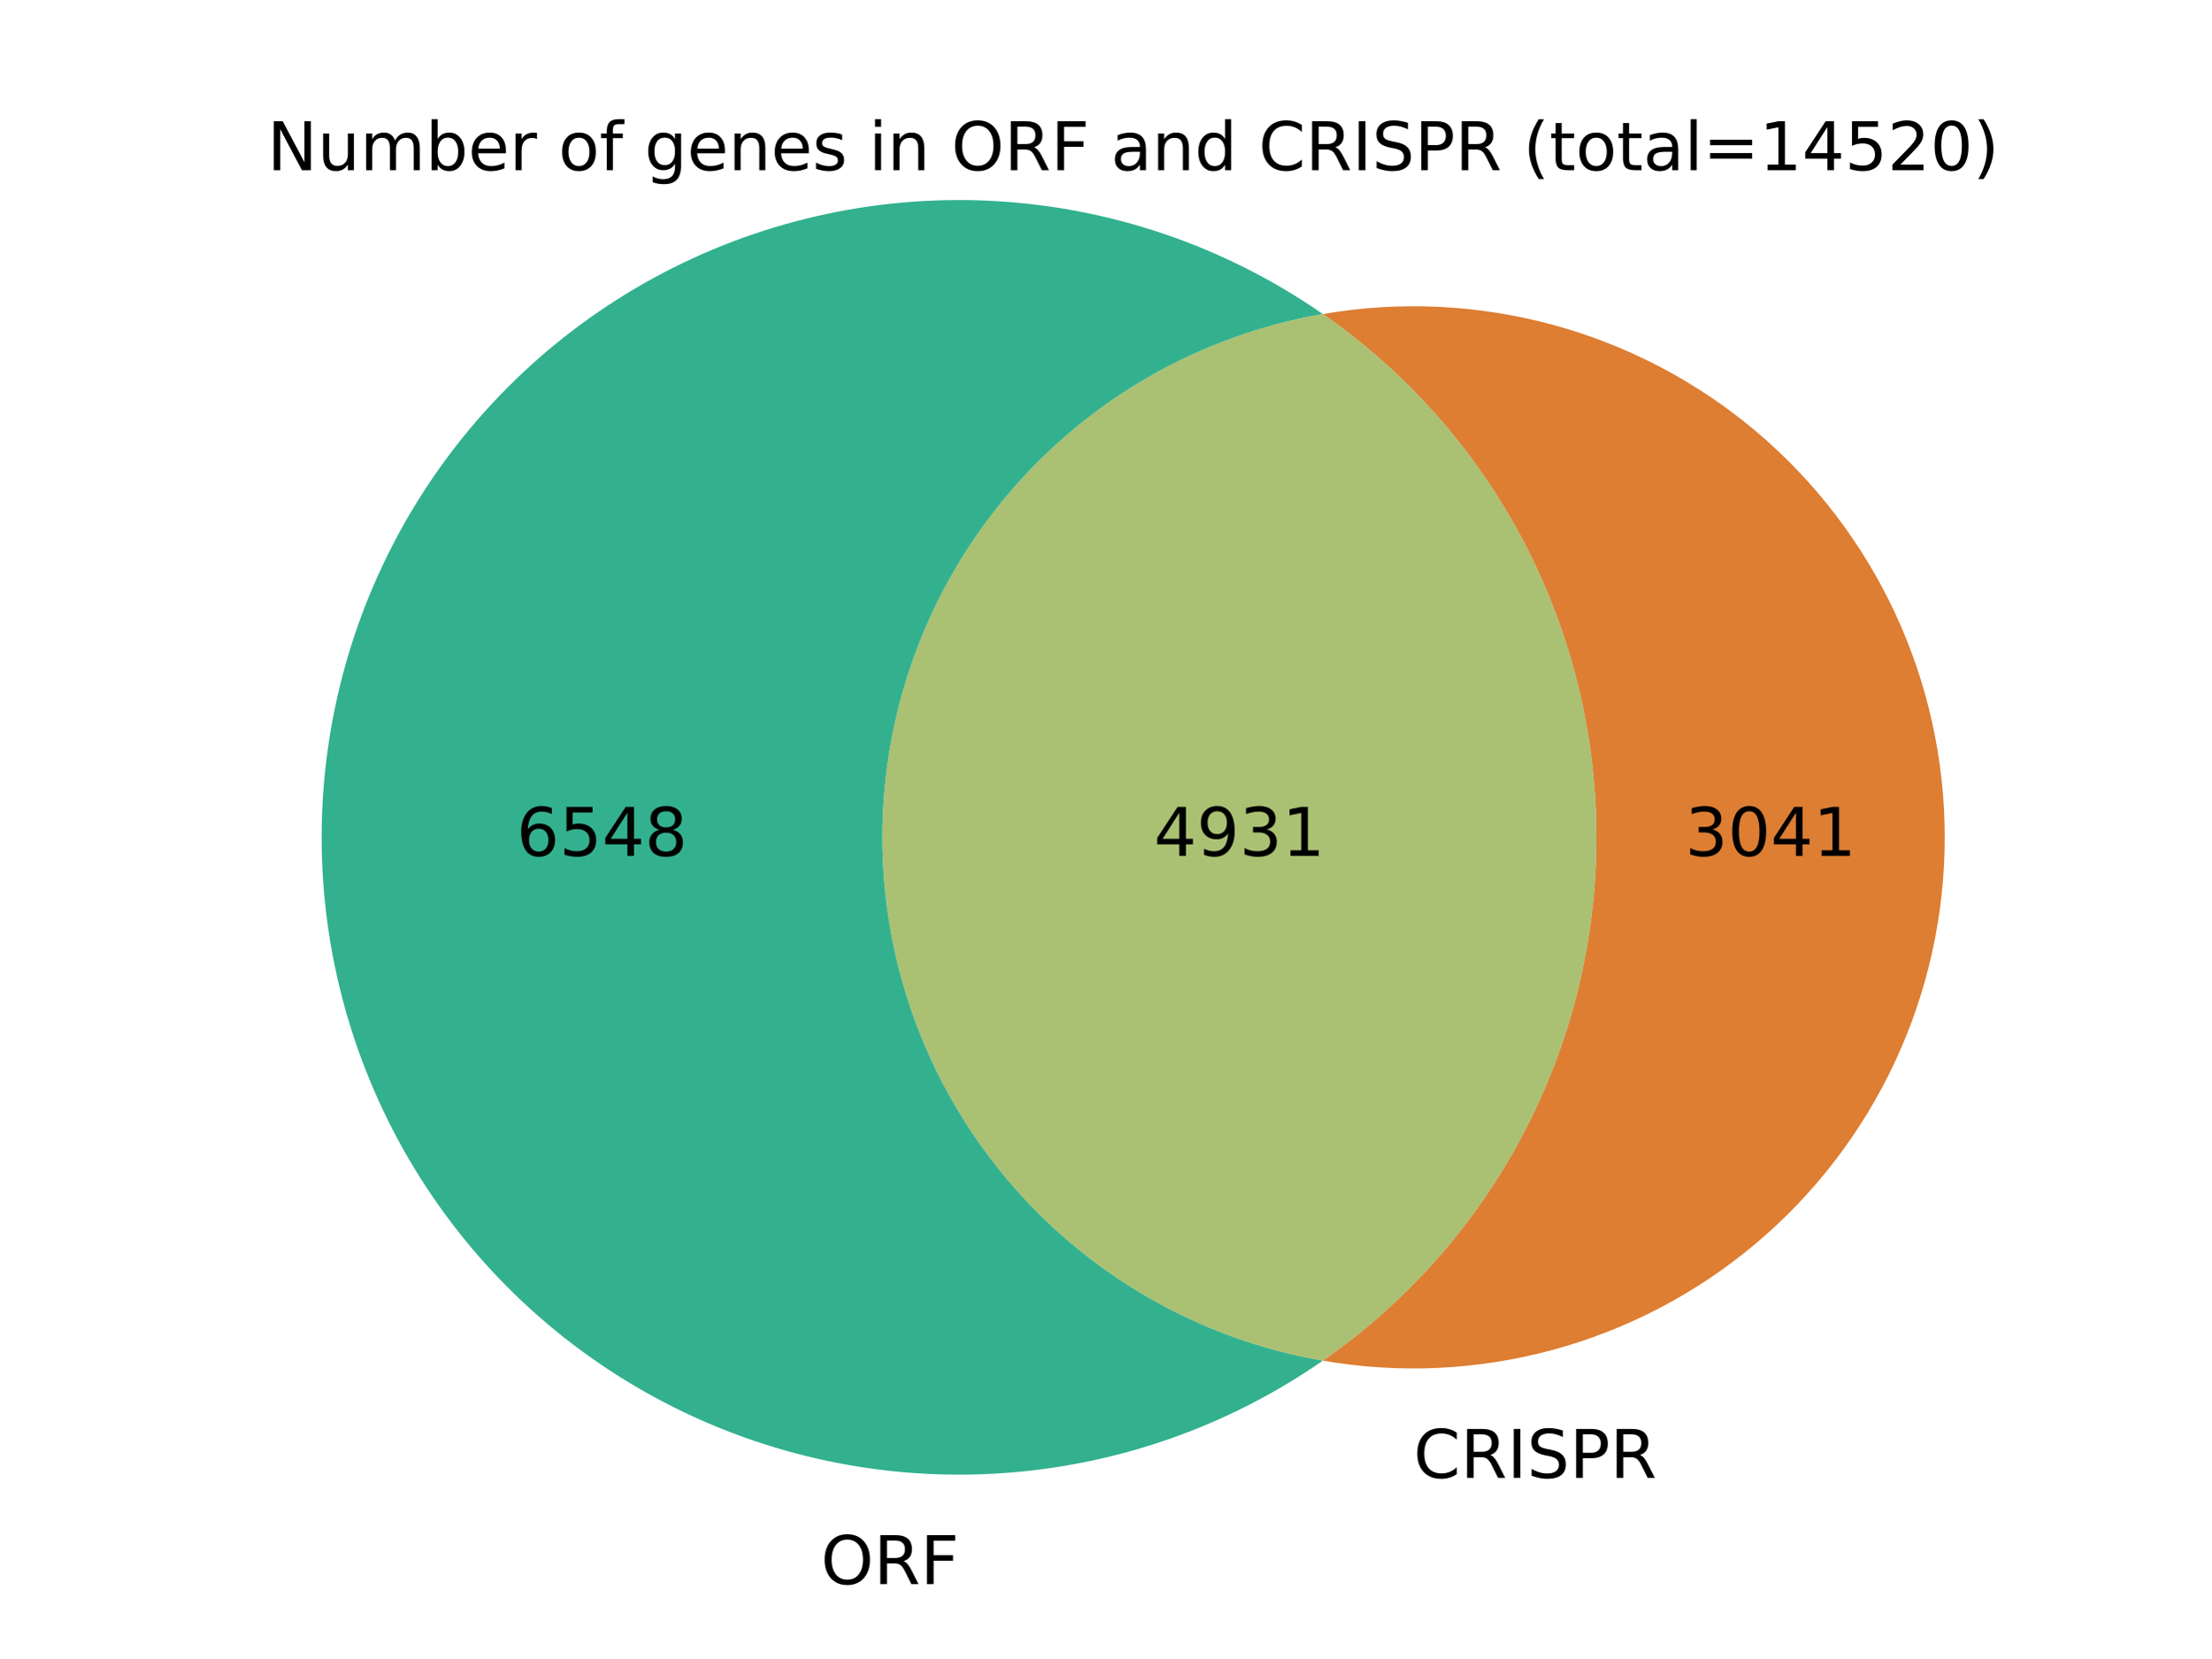
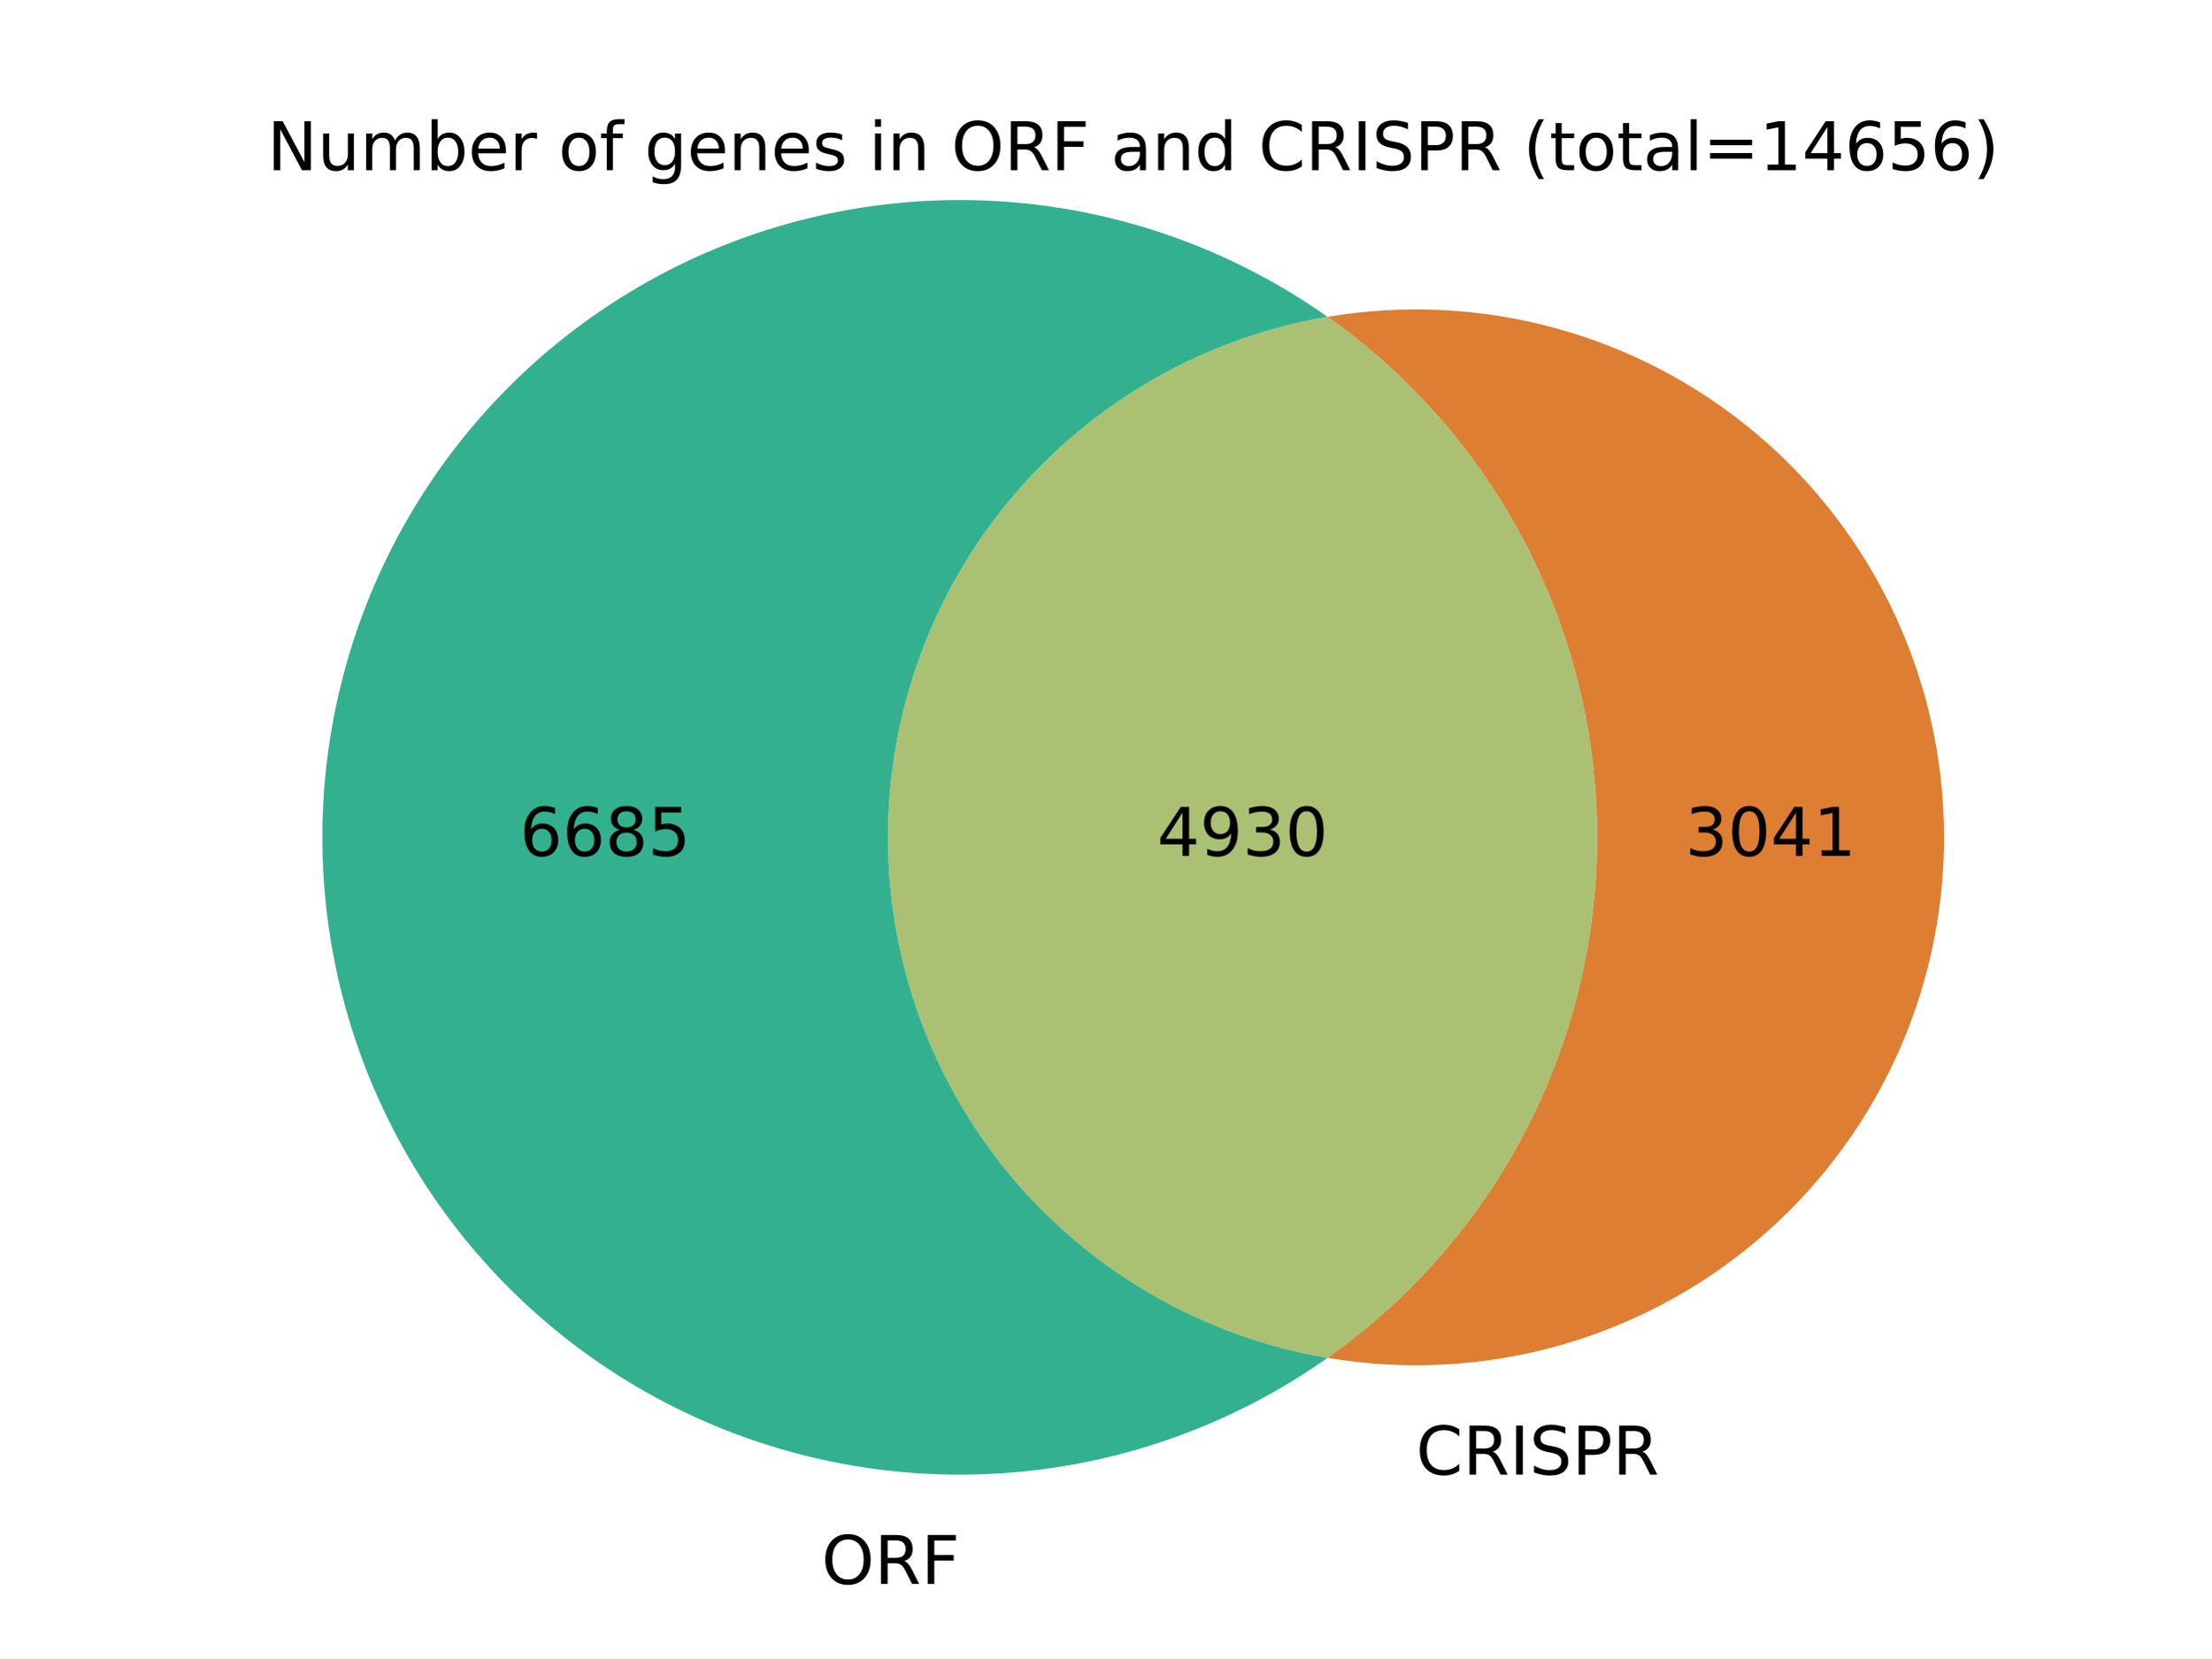
<svg xmlns="http://www.w3.org/2000/svg" xmlns:xlink="http://www.w3.org/1999/xlink" width="460.8pt" height="345.6pt" viewBox="0 0 460.8 345.6" version="1.1">
  <defs>
    <style type="text/css">*{stroke-linejoin: round; stroke-linecap: butt}</style>
  </defs>
  <g id="figure_1">
    <g id="patch_1">
      <path d="M 0 345.6  L 460.8 345.6  L 460.8 0  L 0 0  L 0 345.6  z " style="fill: none" />
    </g>
    <g id="axes_1">
      <g id="patch_2">
-         <path d="M 275.684 283.602  C 249.992 279.148 226.682 265.758 209.893 245.808  C 193.103 225.857 183.89 200.603 183.89 174.528  C 183.89 148.453 193.103 123.199 209.893 103.248  C 226.682 83.298 249.992 69.908 275.684 65.454  C 255.763 51.607 232.425 43.479 208.213 41.954  C 184 40.43 159.827 45.567 138.327 56.806  C 116.827 68.045 98.811 84.962 86.243 105.713  C 73.675 126.465 67.029 150.268 67.029 174.528  C 67.029 198.788 73.675 222.591 86.243 243.343  C 98.811 264.094 116.827 281.011 138.327 292.25  C 159.827 303.489 184 308.626 208.213 307.102  C 232.425 305.577 255.763 297.449 275.684 283.602  " clip-path="url(#pe616360907)" style="fill: #009e73; opacity: 0.8" />
+         <path d="M 276.664 283.016  C 251.05 278.662 227.787 265.375 211.024 245.523  C 194.262 225.671 185.06 200.51 185.06 174.528  C 185.06 148.546 194.262 123.385 211.024 103.533  C 227.787 83.681 251.05 70.394 276.664 66.04  C 256.78 51.99 233.41 43.673 209.12 42.003  C 184.831 40.333 160.543 45.373 138.922 56.569  C 117.302 67.765 99.171 84.693 86.518 105.494  C 73.865 126.296 67.171 150.181 67.171 174.528  C 67.171 198.875 73.865 222.76 86.518 243.562  C 99.171 264.363 117.302 281.291 138.922 292.487  C 160.543 303.683 184.831 308.723 209.12 307.053  C 233.41 305.383 256.78 297.066 276.664 283.016  " clip-path="url(#p64733baf18)" style="fill: #009e73; opacity: 0.8" />
      </g>
      <g id="patch_3">
-         <path d="M 275.684 65.454  C 293.281 77.686 307.659 93.997 317.587 112.989  C 327.516 131.981 332.702 153.097 332.702 174.528  C 332.702 195.959 327.516 217.075 317.587 236.067  C 307.659 255.059 293.281 271.37 275.684 283.602  C 291.584 286.358 307.896 285.604 323.474 281.394  C 339.053 277.183 353.523 269.617 365.87 259.226  C 378.217 248.835 388.144 235.869 394.953 221.239  C 401.762 206.609 405.291 190.665 405.291 174.528  C 405.291 158.391 401.762 142.447 394.953 127.817  C 388.144 113.187 378.217 100.221 365.87 89.83  C 353.523 79.439 339.053 71.873 323.474 67.662  C 307.896 63.452 291.584 62.698 275.684 65.454  " clip-path="url(#pe616360907)" style="fill: #d55e00; opacity: 0.8" />
+         <path d="M 276.664 66.04  C 294.026 78.307 308.192 94.565 317.968 113.442  C 327.743 132.319 332.846 153.27 332.846 174.528  C 332.846 195.786 327.743 216.737 317.968 235.614  C 308.192 254.491 294.026 270.749 276.664 283.016  C 292.449 285.699 308.631 284.905 324.078 280.69  C 339.524 276.474 353.866 268.938 366.099 258.608  C 378.333 248.279 388.166 235.402 394.91 220.881  C 401.654 206.359 405.149 190.539 405.149 174.528  C 405.149 158.517 401.654 142.697 394.91 128.175  C 388.166 113.654 378.333 100.777 366.099 90.448  C 353.866 80.118 339.524 72.582 324.078 68.366  C 308.631 64.151 292.449 63.357 276.664 66.04  " clip-path="url(#p64733baf18)" style="fill: #d55e00; opacity: 0.8" />
      </g>
      <g id="patch_4">
-         <path d="M 275.684 283.602  C 293.281 271.37 307.659 255.059 317.587 236.067  C 327.516 217.075 332.702 195.959 332.702 174.528  C 332.702 153.097 327.516 131.981 317.587 112.989  C 307.659 93.997 293.281 77.686 275.684 65.454  C 249.992 69.908 226.682 83.298 209.893 103.248  C 193.103 123.199 183.89 148.453 183.89 174.528  C 183.89 200.603 193.103 225.857 209.893 245.808  C 226.682 265.758 249.992 279.148 275.684 283.602  " clip-path="url(#pe616360907)" style="fill: #95b050; opacity: 0.8" />
+         <path d="M 276.664 283.016  C 294.026 270.749 308.192 254.491 317.968 235.614  C 327.743 216.737 332.846 195.786 332.846 174.528  C 332.846 153.27 327.743 132.319 317.968 113.442  C 308.192 94.565 294.026 78.307 276.664 66.04  C 251.05 70.394 227.787 83.681 211.024 103.533  C 194.262 123.385 185.06 148.546 185.06 174.528  C 185.06 200.51 194.262 225.671 211.024 245.523  C 227.787 265.375 251.05 278.662 276.664 283.016  " clip-path="url(#p64733baf18)" style="fill: #95b050; opacity: 0.8" />
      </g>
      <g id="text_1">
-         <g transform="translate(107.6449 178.3911) scale(0.14 -0.14)">
+         <g transform="translate(108.3007 178.3911) scale(0.14 -0.14)">
          <defs>
            <path id="DejaVuSans-36" d="M 2113 2584  Q 1688 2584 1439 2293  Q 1191 2003 1191 1497  Q 1191 994 1439 701  Q 1688 409 2113 409  Q 2538 409 2786 701  Q 3034 994 3034 1497  Q 3034 2003 2786 2293  Q 2538 2584 2113 2584  z M 3366 4563  L 3366 3988  Q 3128 4100 2886 4159  Q 2644 4219 2406 4219  Q 1781 4219 1451 3797  Q 1122 3375 1075 2522  Q 1259 2794 1537 2939  Q 1816 3084 2150 3084  Q 2853 3084 3261 2657  Q 3669 2231 3669 1497  Q 3669 778 3244 343  Q 2819 -91 2113 -91  Q 1303 -91 875 529  Q 447 1150 447 2328  Q 447 3434 972 4092  Q 1497 4750 2381 4750  Q 2619 4750 2861 4703  Q 3103 4656 3366 4563  z " transform="scale(0.015625)" />
+             <path id="DejaVuSans-38" d="M 2034 2216  Q 1584 2216 1326 1975  Q 1069 1734 1069 1313  Q 1069 891 1326 650  Q 1584 409 2034 409  Q 2484 409 2743 651  Q 3003 894 3003 1313  Q 3003 1734 2745 1975  Q 2488 2216 2034 2216  z M 1403 2484  Q 997 2584 770 2862  Q 544 3141 544 3541  Q 544 4100 942 4425  Q 1341 4750 2034 4750  Q 2731 4750 3128 4425  Q 3525 4100 3525 3541  Q 3525 3141 3298 2862  Q 3072 2584 2669 2484  Q 3125 2378 3379 2068  Q 3634 1759 3634 1313  Q 3634 634 3220 271  Q 2806 -91 2034 -91  Q 1263 -91 848 271  Q 434 634 434 1313  Q 434 1759 690 2068  Q 947 2378 1403 2484  z M 1172 3481  Q 1172 3119 1398 2916  Q 1625 2713 2034 2713  Q 2441 2713 2670 2916  Q 2900 3119 2900 3481  Q 2900 3844 2670 4047  Q 2441 4250 2034 4250  Q 1625 4250 1398 4047  Q 1172 3844 1172 3481  z " transform="scale(0.015625)" />
            <path id="DejaVuSans-35" d="M 691 4666  L 3169 4666  L 3169 4134  L 1269 4134  L 1269 2991  Q 1406 3038 1543 3061  Q 1681 3084 1819 3084  Q 2600 3084 3056 2656  Q 3513 2228 3513 1497  Q 3513 744 3044 326  Q 2575 -91 1722 -91  Q 1428 -91 1123 -41  Q 819 9 494 109  L 494 744  Q 775 591 1075 516  Q 1375 441 1709 441  Q 2250 441 2565 725  Q 2881 1009 2881 1497  Q 2881 1984 2565 2268  Q 2250 2553 1709 2553  Q 1456 2553 1204 2497  Q 953 2441 691 2322  L 691 4666  z " transform="scale(0.015625)" />
-             <path id="DejaVuSans-34" d="M 2419 4116  L 825 1625  L 2419 1625  L 2419 4116  z M 2253 4666  L 3047 4666  L 3047 1625  L 3713 1625  L 3713 1100  L 3047 1100  L 3047 0  L 2419 0  L 2419 1100  L 313 1100  L 313 1709  L 2253 4666  z " transform="scale(0.015625)" />
-             <path id="DejaVuSans-38" d="M 2034 2216  Q 1584 2216 1326 1975  Q 1069 1734 1069 1313  Q 1069 891 1326 650  Q 1584 409 2034 409  Q 2484 409 2743 651  Q 3003 894 3003 1313  Q 3003 1734 2745 1975  Q 2488 2216 2034 2216  z M 1403 2484  Q 997 2584 770 2862  Q 544 3141 544 3541  Q 544 4100 942 4425  Q 1341 4750 2034 4750  Q 2731 4750 3128 4425  Q 3525 4100 3525 3541  Q 3525 3141 3298 2862  Q 3072 2584 2669 2484  Q 3125 2378 3379 2068  Q 3634 1759 3634 1313  Q 3634 634 3220 271  Q 2806 -91 2034 -91  Q 1263 -91 848 271  Q 434 634 434 1313  Q 434 1759 690 2068  Q 947 2378 1403 2484  z M 1172 3481  Q 1172 3119 1398 2916  Q 1625 2713 2034 2713  Q 2441 2713 2670 2916  Q 2900 3119 2900 3481  Q 2900 3844 2670 4047  Q 2441 4250 2034 4250  Q 1625 4250 1398 4047  Q 1172 3844 1172 3481  z " transform="scale(0.015625)" />
          </defs>
          <use xlink:href="#DejaVuSans-36" />
-           <use xlink:href="#DejaVuSans-35" x="63.623" />
-           <use xlink:href="#DejaVuSans-34" x="127.246" />
-           <use xlink:href="#DejaVuSans-38" x="190.869" />
+           <use xlink:href="#DejaVuSans-36" x="63.623" />
+           <use xlink:href="#DejaVuSans-38" x="127.246" />
+           <use xlink:href="#DejaVuSans-35" x="190.869" />
        </g>
      </g>
      <g id="text_2">
-         <g transform="translate(351.1812 178.3911) scale(0.14 -0.14)">
+         <g transform="translate(351.1825 178.3911) scale(0.14 -0.14)">
          <defs>
            <path id="DejaVuSans-33" d="M 2597 2516  Q 3050 2419 3304 2112  Q 3559 1806 3559 1356  Q 3559 666 3084 287  Q 2609 -91 1734 -91  Q 1441 -91 1130 -33  Q 819 25 488 141  L 488 750  Q 750 597 1062 519  Q 1375 441 1716 441  Q 2309 441 2620 675  Q 2931 909 2931 1356  Q 2931 1769 2642 2001  Q 2353 2234 1838 2234  L 1294 2234  L 1294 2753  L 1863 2753  Q 2328 2753 2575 2939  Q 2822 3125 2822 3475  Q 2822 3834 2567 4026  Q 2313 4219 1838 4219  Q 1578 4219 1281 4162  Q 984 4106 628 3988  L 628 4550  Q 988 4650 1302 4700  Q 1616 4750 1894 4750  Q 2613 4750 3031 4423  Q 3450 4097 3450 3541  Q 3450 3153 3228 2886  Q 3006 2619 2597 2516  z " transform="scale(0.015625)" />
            <path id="DejaVuSans-30" d="M 2034 4250  Q 1547 4250 1301 3770  Q 1056 3291 1056 2328  Q 1056 1369 1301 889  Q 1547 409 2034 409  Q 2525 409 2770 889  Q 3016 1369 3016 2328  Q 3016 3291 2770 3770  Q 2525 4250 2034 4250  z M 2034 4750  Q 2819 4750 3233 4129  Q 3647 3509 3647 2328  Q 3647 1150 3233 529  Q 2819 -91 2034 -91  Q 1250 -91 836 529  Q 422 1150 422 2328  Q 422 3509 836 4129  Q 1250 4750 2034 4750  z " transform="scale(0.015625)" />
+             <path id="DejaVuSans-34" d="M 2419 4116  L 825 1625  L 2419 1625  L 2419 4116  z M 2253 4666  L 3047 4666  L 3047 1625  L 3713 1625  L 3713 1100  L 3047 1100  L 3047 0  L 2419 0  L 2419 1100  L 313 1100  L 313 1709  L 2253 4666  z " transform="scale(0.015625)" />
            <path id="DejaVuSans-31" d="M 794 531  L 1825 531  L 1825 4091  L 703 3866  L 703 4441  L 1819 4666  L 2450 4666  L 2450 531  L 3481 531  L 3481 0  L 794 0  L 794 531  z " transform="scale(0.015625)" />
          </defs>
          <use xlink:href="#DejaVuSans-33" />
          <use xlink:href="#DejaVuSans-30" x="63.623" />
          <use xlink:href="#DejaVuSans-34" x="127.246" />
          <use xlink:href="#DejaVuSans-31" x="190.869" />
        </g>
      </g>
      <g id="text_3">
-         <g transform="translate(240.4811 178.3911) scale(0.14 -0.14)">
+         <g transform="translate(241.1382 178.3911) scale(0.14 -0.14)">
          <defs>
            <path id="DejaVuSans-39" d="M 703 97  L 703 672  Q 941 559 1184 500  Q 1428 441 1663 441  Q 2288 441 2617 861  Q 2947 1281 2994 2138  Q 2813 1869 2534 1725  Q 2256 1581 1919 1581  Q 1219 1581 811 2004  Q 403 2428 403 3163  Q 403 3881 828 4315  Q 1253 4750 1959 4750  Q 2769 4750 3195 4129  Q 3622 3509 3622 2328  Q 3622 1225 3098 567  Q 2575 -91 1691 -91  Q 1453 -91 1209 -44  Q 966 3 703 97  z M 1959 2075  Q 2384 2075 2632 2365  Q 2881 2656 2881 3163  Q 2881 3666 2632 3958  Q 2384 4250 1959 4250  Q 1534 4250 1286 3958  Q 1038 3666 1038 3163  Q 1038 2656 1286 2365  Q 1534 2075 1959 2075  z " transform="scale(0.015625)" />
          </defs>
          <use xlink:href="#DejaVuSans-34" />
          <use xlink:href="#DejaVuSans-39" x="63.623" />
          <use xlink:href="#DejaVuSans-33" x="127.246" />
-           <use xlink:href="#DejaVuSans-31" x="190.869" />
+           <use xlink:href="#DejaVuSans-30" x="190.869" />
        </g>
      </g>
      <g id="text_4">
-         <g transform="translate(171.0649 330.1789) scale(0.14 -0.14)">
+         <g transform="translate(171.2081 330.1474) scale(0.14 -0.14)">
          <defs>
            <path id="DejaVuSans-4f" d="M 2522 4238  Q 1834 4238 1429 3725  Q 1025 3213 1025 2328  Q 1025 1447 1429 934  Q 1834 422 2522 422  Q 3209 422 3611 934  Q 4013 1447 4013 2328  Q 4013 3213 3611 3725  Q 3209 4238 2522 4238  z M 2522 4750  Q 3503 4750 4090 4092  Q 4678 3434 4678 2328  Q 4678 1225 4090 567  Q 3503 -91 2522 -91  Q 1538 -91 948 565  Q 359 1222 359 2328  Q 359 3434 948 4092  Q 1538 4750 2522 4750  z " transform="scale(0.015625)" />
            <path id="DejaVuSans-52" d="M 2841 2188  Q 3044 2119 3236 1894  Q 3428 1669 3622 1275  L 4263 0  L 3584 0  L 2988 1197  Q 2756 1666 2539 1819  Q 2322 1972 1947 1972  L 1259 1972  L 1259 0  L 628 0  L 628 4666  L 2053 4666  Q 2853 4666 3247 4331  Q 3641 3997 3641 3322  Q 3641 2881 3436 2590  Q 3231 2300 2841 2188  z M 1259 4147  L 1259 2491  L 2053 2491  Q 2509 2491 2742 2702  Q 2975 2913 2975 3322  Q 2975 3731 2742 3939  Q 2509 4147 2053 4147  L 1259 4147  z " transform="scale(0.015625)" />
            <path id="DejaVuSans-46" d="M 628 4666  L 3309 4666  L 3309 4134  L 1259 4134  L 1259 2759  L 3109 2759  L 3109 2228  L 1259 2228  L 1259 0  L 628 0  L 628 4666  z " transform="scale(0.015625)" />
          </defs>
          <use xlink:href="#DejaVuSans-4f" />
          <use xlink:href="#DejaVuSans-52" x="78.711" />
          <use xlink:href="#DejaVuSans-46" x="148.193" />
        </g>
      </g>
      <g id="text_5">
-         <g transform="translate(294.5905 308.0428) scale(0.14 -0.14)">
+         <g transform="translate(295.1045 307.3542) scale(0.14 -0.14)">
          <defs>
            <path id="DejaVuSans-43" d="M 4122 4306  L 4122 3641  Q 3803 3938 3442 4084  Q 3081 4231 2675 4231  Q 1875 4231 1450 3742  Q 1025 3253 1025 2328  Q 1025 1406 1450 917  Q 1875 428 2675 428  Q 3081 428 3442 575  Q 3803 722 4122 1019  L 4122 359  Q 3791 134 3420 21  Q 3050 -91 2638 -91  Q 1578 -91 968 557  Q 359 1206 359 2328  Q 359 3453 968 4101  Q 1578 4750 2638 4750  Q 3056 4750 3426 4639  Q 3797 4528 4122 4306  z " transform="scale(0.015625)" />
            <path id="DejaVuSans-49" d="M 628 4666  L 1259 4666  L 1259 0  L 628 0  L 628 4666  z " transform="scale(0.015625)" />
            <path id="DejaVuSans-53" d="M 3425 4513  L 3425 3897  Q 3066 4069 2747 4153  Q 2428 4238 2131 4238  Q 1616 4238 1336 4038  Q 1056 3838 1056 3469  Q 1056 3159 1242 3001  Q 1428 2844 1947 2747  L 2328 2669  Q 3034 2534 3370 2195  Q 3706 1856 3706 1288  Q 3706 609 3251 259  Q 2797 -91 1919 -91  Q 1588 -91 1214 -16  Q 841 59 441 206  L 441 856  Q 825 641 1194 531  Q 1563 422 1919 422  Q 2459 422 2753 634  Q 3047 847 3047 1241  Q 3047 1584 2836 1778  Q 2625 1972 2144 2069  L 1759 2144  Q 1053 2284 737 2584  Q 422 2884 422 3419  Q 422 4038 858 4394  Q 1294 4750 2059 4750  Q 2388 4750 2728 4690  Q 3069 4631 3425 4513  z " transform="scale(0.015625)" />
            <path id="DejaVuSans-50" d="M 1259 4147  L 1259 2394  L 2053 2394  Q 2494 2394 2734 2622  Q 2975 2850 2975 3272  Q 2975 3691 2734 3919  Q 2494 4147 2053 4147  L 1259 4147  z M 628 4666  L 2053 4666  Q 2838 4666 3239 4311  Q 3641 3956 3641 3272  Q 3641 2581 3239 2228  Q 2838 1875 2053 1875  L 1259 1875  L 1259 0  L 628 0  L 628 4666  z " transform="scale(0.015625)" />
          </defs>
          <use xlink:href="#DejaVuSans-43" />
          <use xlink:href="#DejaVuSans-52" x="69.824" />
          <use xlink:href="#DejaVuSans-49" x="139.307" />
          <use xlink:href="#DejaVuSans-53" x="168.799" />
          <use xlink:href="#DejaVuSans-50" x="232.275" />
          <use xlink:href="#DejaVuSans-52" x="292.578" />
        </g>
      </g>
      <g id="text_6">
        <g transform="translate(55.67922 35.472) scale(0.14 -0.14)">
          <defs>
            <path id="DejaVuSans-4e" d="M 628 4666  L 1478 4666  L 3547 763  L 3547 4666  L 4159 4666  L 4159 0  L 3309 0  L 1241 3903  L 1241 0  L 628 0  L 628 4666  z " transform="scale(0.015625)" />
            <path id="DejaVuSans-75" d="M 544 1381  L 544 3500  L 1119 3500  L 1119 1403  Q 1119 906 1312 657  Q 1506 409 1894 409  Q 2359 409 2629 706  Q 2900 1003 2900 1516  L 2900 3500  L 3475 3500  L 3475 0  L 2900 0  L 2900 538  Q 2691 219 2414 64  Q 2138 -91 1772 -91  Q 1169 -91 856 284  Q 544 659 544 1381  z M 1991 3584  L 1991 3584  z " transform="scale(0.015625)" />
            <path id="DejaVuSans-6d" d="M 3328 2828  Q 3544 3216 3844 3400  Q 4144 3584 4550 3584  Q 5097 3584 5394 3201  Q 5691 2819 5691 2113  L 5691 0  L 5113 0  L 5113 2094  Q 5113 2597 4934 2840  Q 4756 3084 4391 3084  Q 3944 3084 3684 2787  Q 3425 2491 3425 1978  L 3425 0  L 2847 0  L 2847 2094  Q 2847 2600 2669 2842  Q 2491 3084 2119 3084  Q 1678 3084 1418 2786  Q 1159 2488 1159 1978  L 1159 0  L 581 0  L 581 3500  L 1159 3500  L 1159 2956  Q 1356 3278 1631 3431  Q 1906 3584 2284 3584  Q 2666 3584 2933 3390  Q 3200 3197 3328 2828  z " transform="scale(0.015625)" />
            <path id="DejaVuSans-62" d="M 3116 1747  Q 3116 2381 2855 2742  Q 2594 3103 2138 3103  Q 1681 3103 1420 2742  Q 1159 2381 1159 1747  Q 1159 1113 1420 752  Q 1681 391 2138 391  Q 2594 391 2855 752  Q 3116 1113 3116 1747  z M 1159 2969  Q 1341 3281 1617 3432  Q 1894 3584 2278 3584  Q 2916 3584 3314 3078  Q 3713 2572 3713 1747  Q 3713 922 3314 415  Q 2916 -91 2278 -91  Q 1894 -91 1617 61  Q 1341 213 1159 525  L 1159 0  L 581 0  L 581 4863  L 1159 4863  L 1159 2969  z " transform="scale(0.015625)" />
            <path id="DejaVuSans-65" d="M 3597 1894  L 3597 1613  L 953 1613  Q 991 1019 1311 708  Q 1631 397 2203 397  Q 2534 397 2845 478  Q 3156 559 3463 722  L 3463 178  Q 3153 47 2828 -22  Q 2503 -91 2169 -91  Q 1331 -91 842 396  Q 353 884 353 1716  Q 353 2575 817 3079  Q 1281 3584 2069 3584  Q 2775 3584 3186 3129  Q 3597 2675 3597 1894  z M 3022 2063  Q 3016 2534 2758 2815  Q 2500 3097 2075 3097  Q 1594 3097 1305 2825  Q 1016 2553 972 2059  L 3022 2063  z " transform="scale(0.015625)" />
            <path id="DejaVuSans-72" d="M 2631 2963  Q 2534 3019 2420 3045  Q 2306 3072 2169 3072  Q 1681 3072 1420 2755  Q 1159 2438 1159 1844  L 1159 0  L 581 0  L 581 3500  L 1159 3500  L 1159 2956  Q 1341 3275 1631 3429  Q 1922 3584 2338 3584  Q 2397 3584 2469 3576  Q 2541 3569 2628 3553  L 2631 2963  z " transform="scale(0.015625)" />
            <path id="DejaVuSans-20" transform="scale(0.015625)" />
            <path id="DejaVuSans-6f" d="M 1959 3097  Q 1497 3097 1228 2736  Q 959 2375 959 1747  Q 959 1119 1226 758  Q 1494 397 1959 397  Q 2419 397 2687 759  Q 2956 1122 2956 1747  Q 2956 2369 2687 2733  Q 2419 3097 1959 3097  z M 1959 3584  Q 2709 3584 3137 3096  Q 3566 2609 3566 1747  Q 3566 888 3137 398  Q 2709 -91 1959 -91  Q 1206 -91 779 398  Q 353 888 353 1747  Q 353 2609 779 3096  Q 1206 3584 1959 3584  z " transform="scale(0.015625)" />
            <path id="DejaVuSans-66" d="M 2375 4863  L 2375 4384  L 1825 4384  Q 1516 4384 1395 4259  Q 1275 4134 1275 3809  L 1275 3500  L 2222 3500  L 2222 3053  L 1275 3053  L 1275 0  L 697 0  L 697 3053  L 147 3053  L 147 3500  L 697 3500  L 697 3744  Q 697 4328 969 4595  Q 1241 4863 1831 4863  L 2375 4863  z " transform="scale(0.015625)" />
            <path id="DejaVuSans-67" d="M 2906 1791  Q 2906 2416 2648 2759  Q 2391 3103 1925 3103  Q 1463 3103 1205 2759  Q 947 2416 947 1791  Q 947 1169 1205 825  Q 1463 481 1925 481  Q 2391 481 2648 825  Q 2906 1169 2906 1791  z M 3481 434  Q 3481 -459 3084 -895  Q 2688 -1331 1869 -1331  Q 1566 -1331 1297 -1286  Q 1028 -1241 775 -1147  L 775 -588  Q 1028 -725 1275 -790  Q 1522 -856 1778 -856  Q 2344 -856 2625 -561  Q 2906 -266 2906 331  L 2906 616  Q 2728 306 2450 153  Q 2172 0 1784 0  Q 1141 0 747 490  Q 353 981 353 1791  Q 353 2603 747 3093  Q 1141 3584 1784 3584  Q 2172 3584 2450 3431  Q 2728 3278 2906 2969  L 2906 3500  L 3481 3500  L 3481 434  z " transform="scale(0.015625)" />
            <path id="DejaVuSans-6e" d="M 3513 2113  L 3513 0  L 2938 0  L 2938 2094  Q 2938 2591 2744 2837  Q 2550 3084 2163 3084  Q 1697 3084 1428 2787  Q 1159 2491 1159 1978  L 1159 0  L 581 0  L 581 3500  L 1159 3500  L 1159 2956  Q 1366 3272 1645 3428  Q 1925 3584 2291 3584  Q 2894 3584 3203 3211  Q 3513 2838 3513 2113  z " transform="scale(0.015625)" />
            <path id="DejaVuSans-73" d="M 2834 3397  L 2834 2853  Q 2591 2978 2328 3040  Q 2066 3103 1784 3103  Q 1356 3103 1142 2972  Q 928 2841 928 2578  Q 928 2378 1081 2264  Q 1234 2150 1697 2047  L 1894 2003  Q 2506 1872 2764 1633  Q 3022 1394 3022 966  Q 3022 478 2636 193  Q 2250 -91 1575 -91  Q 1294 -91 989 -36  Q 684 19 347 128  L 347 722  Q 666 556 975 473  Q 1284 391 1588 391  Q 1994 391 2212 530  Q 2431 669 2431 922  Q 2431 1156 2273 1281  Q 2116 1406 1581 1522  L 1381 1569  Q 847 1681 609 1914  Q 372 2147 372 2553  Q 372 3047 722 3315  Q 1072 3584 1716 3584  Q 2034 3584 2315 3537  Q 2597 3491 2834 3397  z " transform="scale(0.015625)" />
            <path id="DejaVuSans-69" d="M 603 3500  L 1178 3500  L 1178 0  L 603 0  L 603 3500  z M 603 4863  L 1178 4863  L 1178 4134  L 603 4134  L 603 4863  z " transform="scale(0.015625)" />
            <path id="DejaVuSans-61" d="M 2194 1759  Q 1497 1759 1228 1600  Q 959 1441 959 1056  Q 959 750 1161 570  Q 1363 391 1709 391  Q 2188 391 2477 730  Q 2766 1069 2766 1631  L 2766 1759  L 2194 1759  z M 3341 1997  L 3341 0  L 2766 0  L 2766 531  Q 2569 213 2275 61  Q 1981 -91 1556 -91  Q 1019 -91 701 211  Q 384 513 384 1019  Q 384 1609 779 1909  Q 1175 2209 1959 2209  L 2766 2209  L 2766 2266  Q 2766 2663 2505 2880  Q 2244 3097 1772 3097  Q 1472 3097 1187 3025  Q 903 2953 641 2809  L 641 3341  Q 956 3463 1253 3523  Q 1550 3584 1831 3584  Q 2591 3584 2966 3190  Q 3341 2797 3341 1997  z " transform="scale(0.015625)" />
            <path id="DejaVuSans-64" d="M 2906 2969  L 2906 4863  L 3481 4863  L 3481 0  L 2906 0  L 2906 525  Q 2725 213 2448 61  Q 2172 -91 1784 -91  Q 1150 -91 751 415  Q 353 922 353 1747  Q 353 2572 751 3078  Q 1150 3584 1784 3584  Q 2172 3584 2448 3432  Q 2725 3281 2906 2969  z M 947 1747  Q 947 1113 1208 752  Q 1469 391 1925 391  Q 2381 391 2643 752  Q 2906 1113 2906 1747  Q 2906 2381 2643 2742  Q 2381 3103 1925 3103  Q 1469 3103 1208 2742  Q 947 2381 947 1747  z " transform="scale(0.015625)" />
            <path id="DejaVuSans-28" d="M 1984 4856  Q 1566 4138 1362 3434  Q 1159 2731 1159 2009  Q 1159 1288 1364 580  Q 1569 -128 1984 -844  L 1484 -844  Q 1016 -109 783 600  Q 550 1309 550 2009  Q 550 2706 781 3412  Q 1013 4119 1484 4856  L 1984 4856  z " transform="scale(0.015625)" />
            <path id="DejaVuSans-74" d="M 1172 4494  L 1172 3500  L 2356 3500  L 2356 3053  L 1172 3053  L 1172 1153  Q 1172 725 1289 603  Q 1406 481 1766 481  L 2356 481  L 2356 0  L 1766 0  Q 1100 0 847 248  Q 594 497 594 1153  L 594 3053  L 172 3053  L 172 3500  L 594 3500  L 594 4494  L 1172 4494  z " transform="scale(0.015625)" />
            <path id="DejaVuSans-6c" d="M 603 4863  L 1178 4863  L 1178 0  L 603 0  L 603 4863  z " transform="scale(0.015625)" />
            <path id="DejaVuSans-3d" d="M 678 2906  L 4684 2906  L 4684 2381  L 678 2381  L 678 2906  z M 678 1631  L 4684 1631  L 4684 1100  L 678 1100  L 678 1631  z " transform="scale(0.015625)" />
-             <path id="DejaVuSans-32" d="M 1228 531  L 3431 531  L 3431 0  L 469 0  L 469 531  Q 828 903 1448 1529  Q 2069 2156 2228 2338  Q 2531 2678 2651 2914  Q 2772 3150 2772 3378  Q 2772 3750 2511 3984  Q 2250 4219 1831 4219  Q 1534 4219 1204 4116  Q 875 4013 500 3803  L 500 4441  Q 881 4594 1212 4672  Q 1544 4750 1819 4750  Q 2544 4750 2975 4387  Q 3406 4025 3406 3419  Q 3406 3131 3298 2873  Q 3191 2616 2906 2266  Q 2828 2175 2409 1742  Q 1991 1309 1228 531  z " transform="scale(0.015625)" />
            <path id="DejaVuSans-29" d="M 513 4856  L 1013 4856  Q 1481 4119 1714 3412  Q 1947 2706 1947 2009  Q 1947 1309 1714 600  Q 1481 -109 1013 -844  L 513 -844  Q 928 -128 1133 580  Q 1338 1288 1338 2009  Q 1338 2731 1133 3434  Q 928 4138 513 4856  z " transform="scale(0.015625)" />
          </defs>
          <use xlink:href="#DejaVuSans-4e" />
          <use xlink:href="#DejaVuSans-75" x="74.805" />
          <use xlink:href="#DejaVuSans-6d" x="138.184" />
          <use xlink:href="#DejaVuSans-62" x="235.596" />
          <use xlink:href="#DejaVuSans-65" x="299.072" />
          <use xlink:href="#DejaVuSans-72" x="360.596" />
          <use xlink:href="#DejaVuSans-20" x="401.709" />
          <use xlink:href="#DejaVuSans-6f" x="433.496" />
          <use xlink:href="#DejaVuSans-66" x="494.678" />
          <use xlink:href="#DejaVuSans-20" x="529.883" />
          <use xlink:href="#DejaVuSans-67" x="561.67" />
          <use xlink:href="#DejaVuSans-65" x="625.146" />
          <use xlink:href="#DejaVuSans-6e" x="686.67" />
          <use xlink:href="#DejaVuSans-65" x="750.049" />
          <use xlink:href="#DejaVuSans-73" x="811.572" />
          <use xlink:href="#DejaVuSans-20" x="863.672" />
          <use xlink:href="#DejaVuSans-69" x="895.459" />
          <use xlink:href="#DejaVuSans-6e" x="923.242" />
          <use xlink:href="#DejaVuSans-20" x="986.621" />
          <use xlink:href="#DejaVuSans-4f" x="1018.408" />
          <use xlink:href="#DejaVuSans-52" x="1097.119" />
          <use xlink:href="#DejaVuSans-46" x="1166.602" />
          <use xlink:href="#DejaVuSans-20" x="1224.121" />
          <use xlink:href="#DejaVuSans-61" x="1255.908" />
          <use xlink:href="#DejaVuSans-6e" x="1317.188" />
          <use xlink:href="#DejaVuSans-64" x="1380.566" />
          <use xlink:href="#DejaVuSans-20" x="1444.043" />
          <use xlink:href="#DejaVuSans-43" x="1475.83" />
          <use xlink:href="#DejaVuSans-52" x="1545.654" />
          <use xlink:href="#DejaVuSans-49" x="1615.137" />
          <use xlink:href="#DejaVuSans-53" x="1644.629" />
          <use xlink:href="#DejaVuSans-50" x="1708.105" />
          <use xlink:href="#DejaVuSans-52" x="1768.408" />
          <use xlink:href="#DejaVuSans-20" x="1837.891" />
          <use xlink:href="#DejaVuSans-28" x="1869.678" />
          <use xlink:href="#DejaVuSans-74" x="1908.691" />
          <use xlink:href="#DejaVuSans-6f" x="1947.9" />
          <use xlink:href="#DejaVuSans-74" x="2009.082" />
          <use xlink:href="#DejaVuSans-61" x="2048.291" />
          <use xlink:href="#DejaVuSans-6c" x="2109.57" />
          <use xlink:href="#DejaVuSans-3d" x="2137.354" />
          <use xlink:href="#DejaVuSans-31" x="2221.143" />
          <use xlink:href="#DejaVuSans-34" x="2284.766" />
-           <use xlink:href="#DejaVuSans-35" x="2348.389" />
-           <use xlink:href="#DejaVuSans-32" x="2412.012" />
-           <use xlink:href="#DejaVuSans-30" x="2475.635" />
+           <use xlink:href="#DejaVuSans-36" x="2348.389" />
+           <use xlink:href="#DejaVuSans-35" x="2412.012" />
+           <use xlink:href="#DejaVuSans-36" x="2475.635" />
          <use xlink:href="#DejaVuSans-29" x="2539.258" />
        </g>
      </g>
    </g>
  </g>
  <defs>
-     <clipPath id="pe616360907">
-       <rect x="66.81" y="41.472" width="338.701" height="266.112" />
+     <clipPath id="p64733baf18">
+       <rect x="66.953" y="41.472" width="338.415" height="266.112" />
    </clipPath>
  </defs>
</svg>
